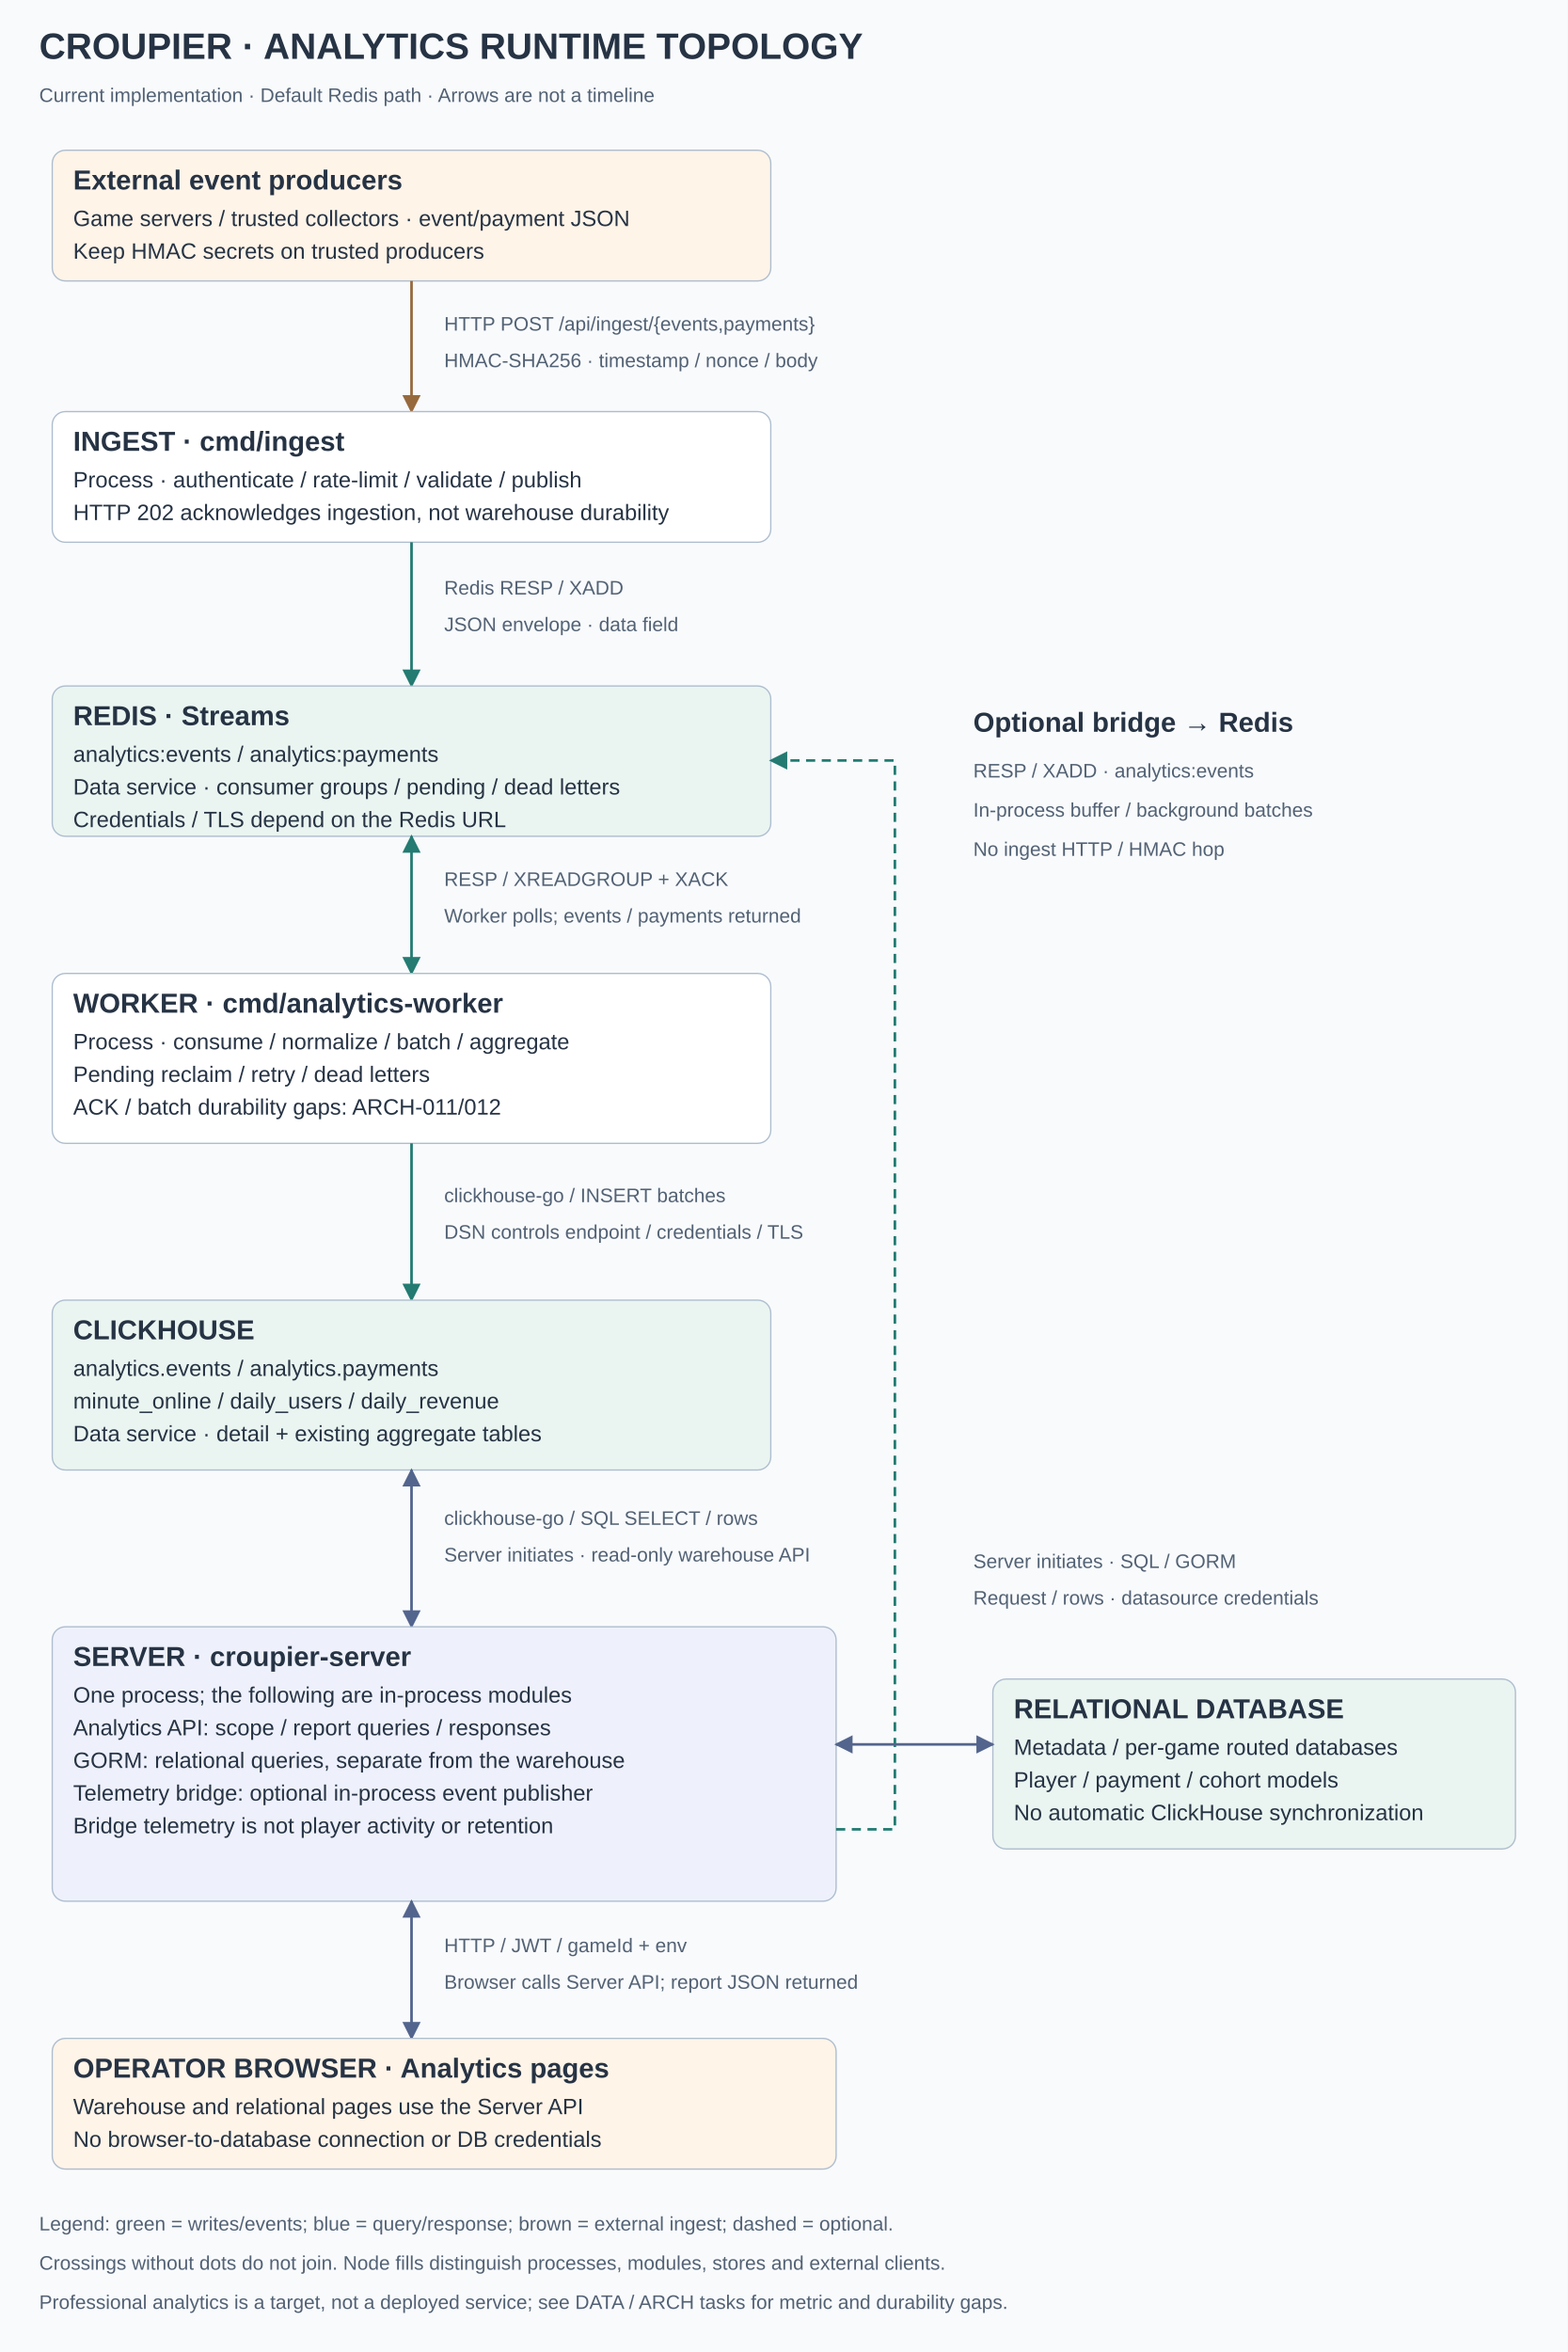
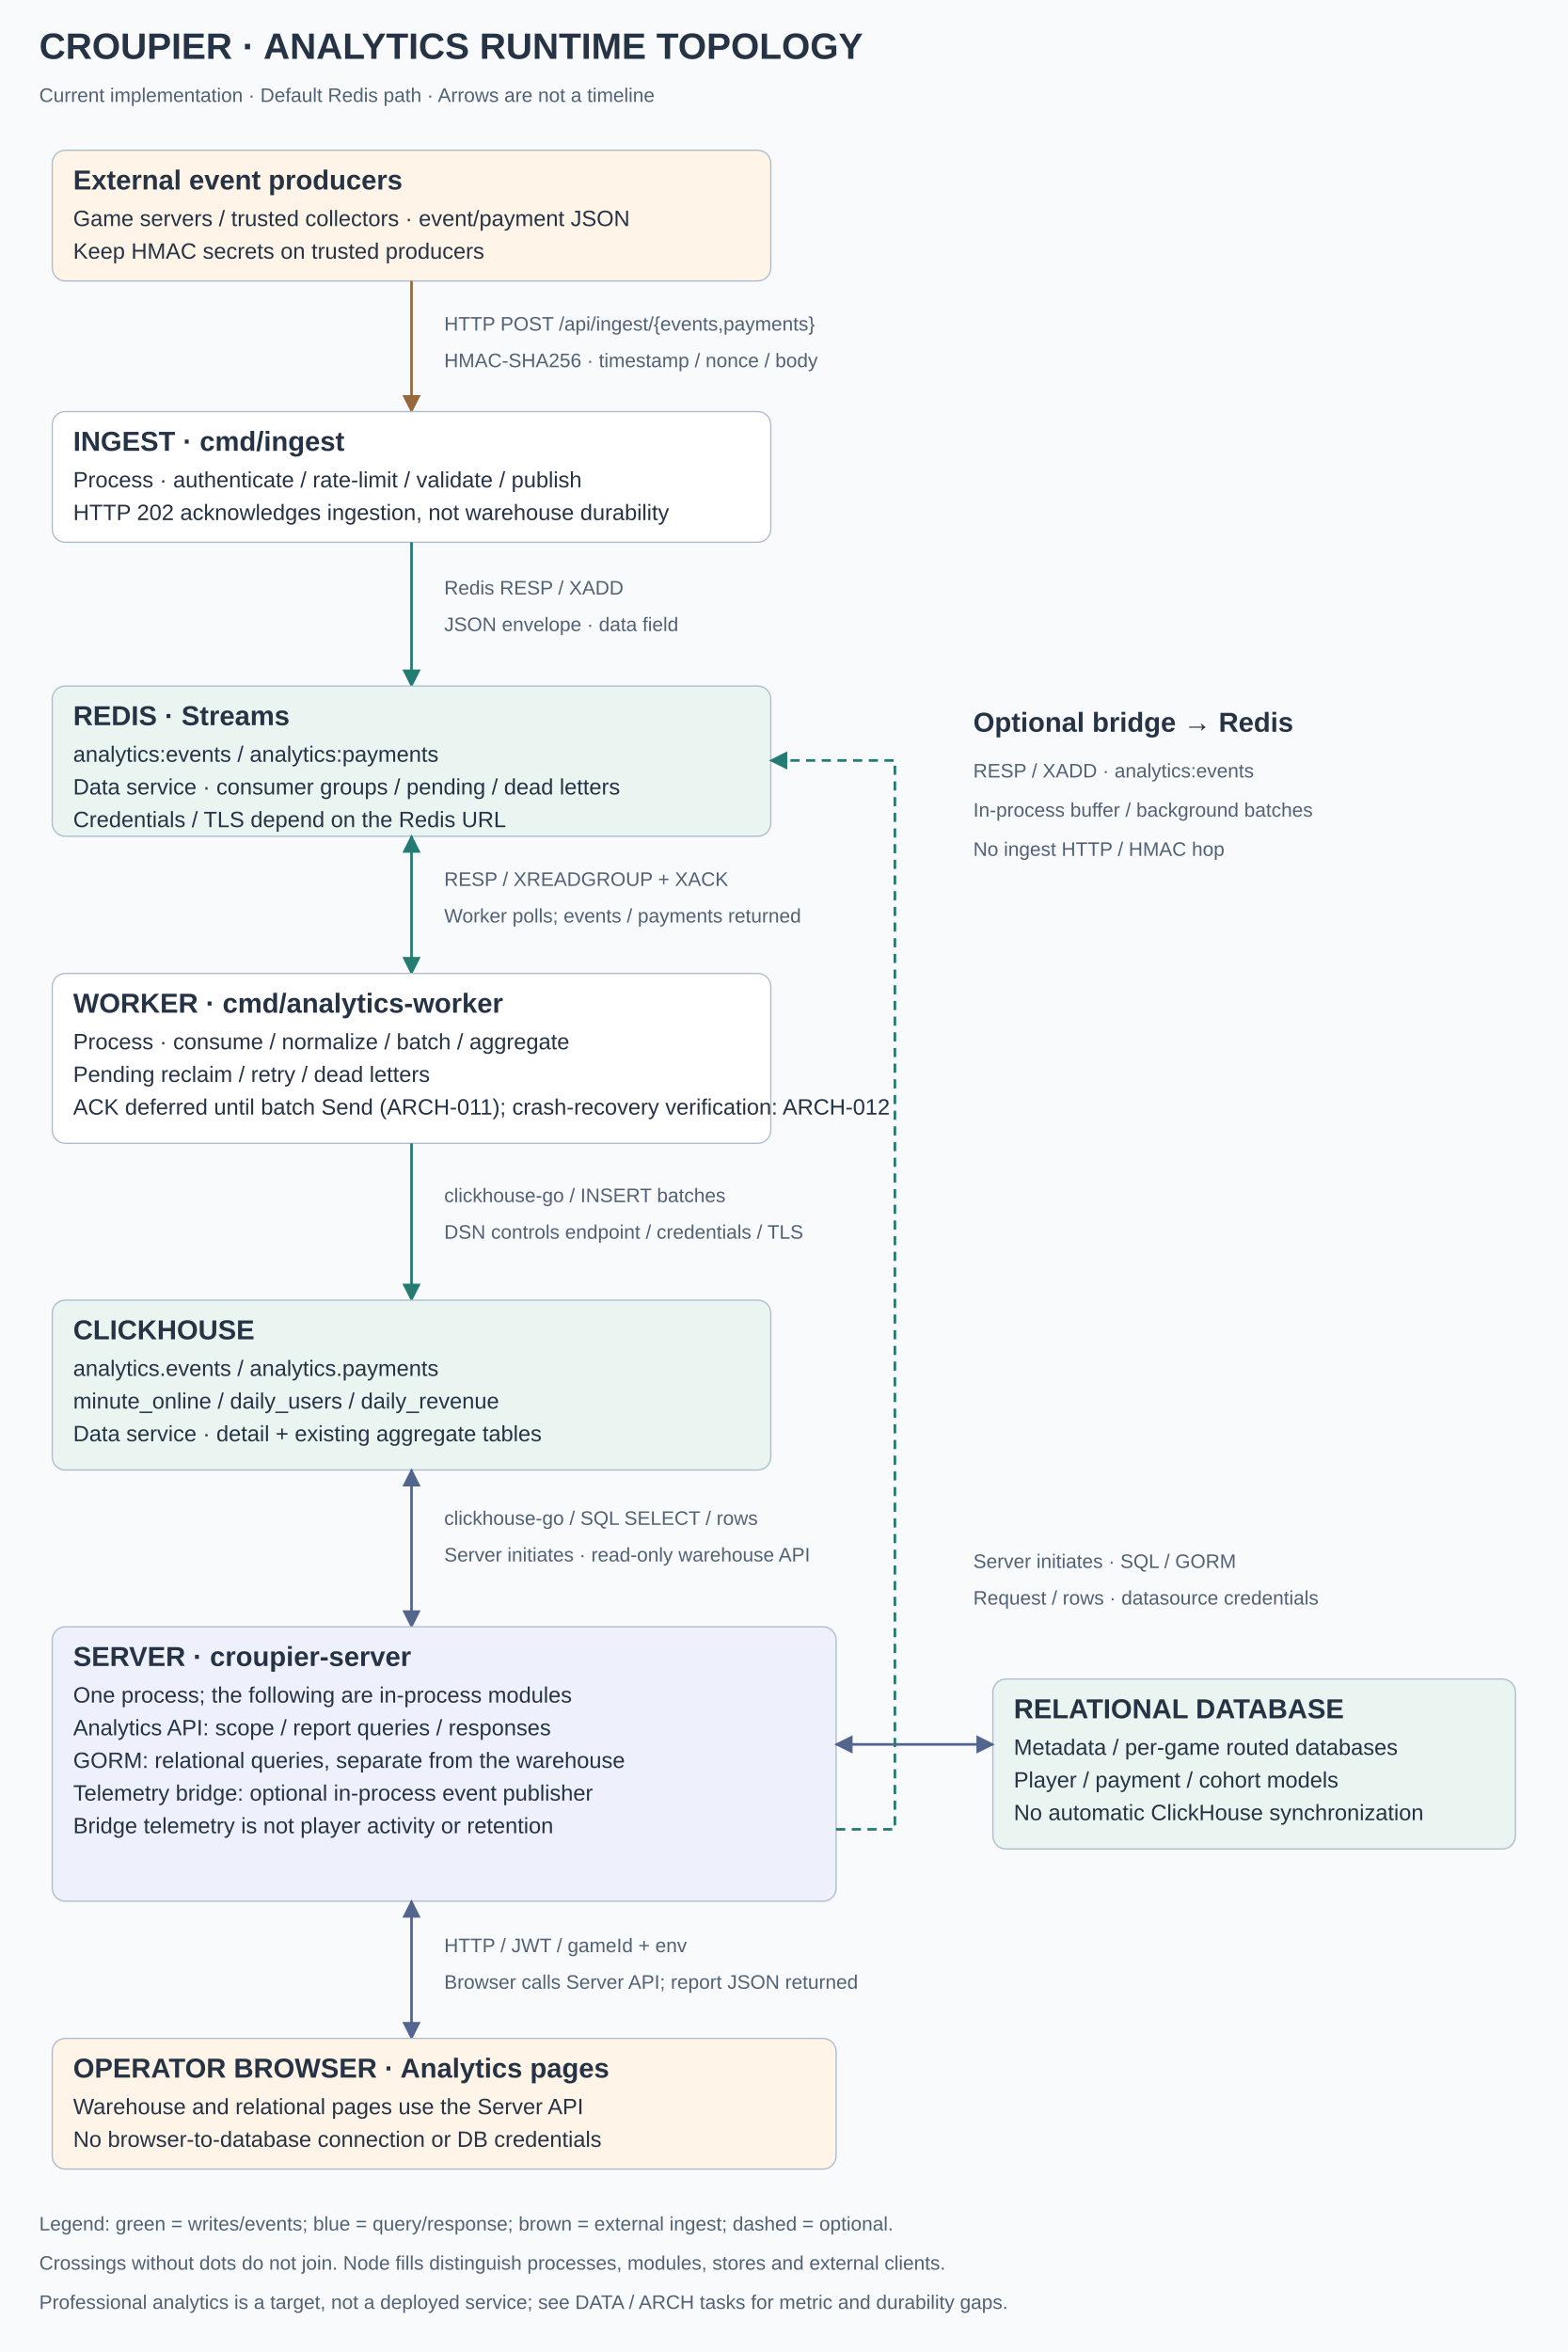
<svg xmlns="http://www.w3.org/2000/svg" data-check-edges="true" width="1200" height="1800" viewBox="0 0 1200 1800" role="img" aria-labelledby="title desc">
  <defs>
    <marker id="control" viewBox="0 0 10 10" refX="9" refY="5" markerWidth="7" markerHeight="7" orient="auto-start-reverse">
      <path d="M0 0L10 5L0 10Z" fill="#53658d" />
    </marker>
    <marker id="data" viewBox="0 0 10 10" refX="9" refY="5" markerWidth="7" markerHeight="7" orient="auto-start-reverse">
      <path d="M0 0L10 5L0 10Z" fill="#237b72" />
    </marker>
    <marker id="external" viewBox="0 0 10 10" refX="9" refY="5" markerWidth="7" markerHeight="7" orient="auto-start-reverse">
      <path d="M0 0L10 5L0 10Z" fill="#976a3d" />
    </marker>
  </defs>
  <style>text{font:17px Arial,'Noto Sans CJK SC','Microsoft YaHei',sans-serif;fill:#263344}.title{font-size:28px;font-weight:700}.head{font-size:21px;font-weight:700}.small{font-size:15px;fill:#526174}.edge{stroke-width:2;fill:none}.control{stroke:#53658d}.data{stroke:#237b72}.external{stroke:#976a3d}.optional{stroke-dasharray:7 5}.life{stroke:#bdc6d2;stroke-width:1.3;stroke-dasharray:5 6}.message{paint-order:stroke;stroke:#f8fafc;stroke-width:6px;stroke-linejoin:round}</style>
  <rect width="1200" height="1800" fill="#f8fafc" />
  <text x="30" y="45" class="title" text-anchor="start">CROUPIER · ANALYTICS RUNTIME TOPOLOGY</text>
  <text x="30" y="78" class="small" text-anchor="start">Current implementation · Default Redis path · Arrows are not a timeline</text>
  <g data-node="External event producers">
    <rect x="40" y="115" width="550" height="100" rx="10" fill="#fff4e8" stroke="#aebdce" />
    <text x="56" y="145" class="head" text-anchor="start">External event producers</text>
    <text x="56" y="173" class="" text-anchor="start">Game servers / trusted collectors · event/payment JSON</text>
    <text x="56" y="198" class="" text-anchor="start">Keep HMAC secrets on trusted producers</text>
  </g>
  <path d="M315 215 V315" class="edge external" marker-end="url(#external)" />
  <text x="340" y="253" class="small" text-anchor="start">HTTP POST /api/ingest/{events,payments}</text>
  <text x="340" y="281" class="small" text-anchor="start">HMAC-SHA256 · timestamp / nonce / body</text>
  <g data-node="INGEST · cmd/ingest">
    <rect x="40" y="315" width="550" height="100" rx="10" fill="#fff" stroke="#aebdce" />
    <text x="56" y="345" class="head" text-anchor="start">INGEST · cmd/ingest</text>
    <text x="56" y="373" class="" text-anchor="start">Process · authenticate / rate-limit / validate / publish</text>
    <text x="56" y="398" class="" text-anchor="start">HTTP 202 acknowledges ingestion, not warehouse durability</text>
  </g>
  <path d="M315 415 V525" class="edge data" marker-end="url(#data)" />
  <text x="340" y="455" class="small" text-anchor="start">Redis RESP / XADD</text>
  <text x="340" y="483" class="small" text-anchor="start">JSON envelope · data field</text>
  <g data-node="REDIS · Streams">
    <rect x="40" y="525" width="550" height="115" rx="10" fill="#eaf5f1" stroke="#aebdce" />
    <text x="56" y="555" class="head" text-anchor="start">REDIS · Streams</text>
    <text x="56" y="583" class="" text-anchor="start">analytics:events / analytics:payments</text>
    <text x="56" y="608" class="" text-anchor="start">Data service · consumer groups / pending / dead letters</text>
    <text x="56" y="633" class="" text-anchor="start">Credentials / TLS depend on the Redis URL</text>
  </g>
  <path d="M315 640 V745" class="edge data" marker-end="url(#data)" marker-start="url(#data)" />
  <text x="340" y="678" class="small" text-anchor="start">RESP / XREADGROUP + XACK</text>
  <text x="340" y="706" class="small" text-anchor="start">Worker polls; events / payments returned</text>
  <g data-node="WORKER · cmd/analytics-worker">
    <rect x="40" y="745" width="550" height="130" rx="10" fill="#fff" stroke="#aebdce" />
    <text x="56" y="775" class="head" text-anchor="start">WORKER · cmd/analytics-worker</text>
    <text x="56" y="803" class="" text-anchor="start">Process · consume / normalize / batch / aggregate</text>
    <text x="56" y="828" class="" text-anchor="start">Pending reclaim / retry / dead letters</text>
-     <text x="56" y="853" class="" text-anchor="start">ACK / batch durability gaps: ARCH-011/012</text>
+     <text x="56" y="853" class="" text-anchor="start">ACK deferred until batch Send (ARCH-011); crash-recovery verification: ARCH-012</text>
  </g>
  <path d="M315 875 V995" class="edge data" marker-end="url(#data)" />
  <text x="340" y="920" class="small" text-anchor="start">clickhouse-go / INSERT batches</text>
  <text x="340" y="948" class="small" text-anchor="start">DSN controls endpoint / credentials / TLS</text>
  <g data-node="CLICKHOUSE">
    <rect x="40" y="995" width="550" height="130" rx="10" fill="#eaf5f1" stroke="#aebdce" />
    <text x="56" y="1025" class="head" text-anchor="start">CLICKHOUSE</text>
    <text x="56" y="1053" class="" text-anchor="start">analytics.events / analytics.payments</text>
    <text x="56" y="1078" class="" text-anchor="start">minute_online / daily_users / daily_revenue</text>
    <text x="56" y="1103" class="" text-anchor="start">Data service · detail + existing aggregate tables</text>
  </g>
  <path d="M315 1245 V1125" class="edge control" marker-end="url(#control)" marker-start="url(#control)" />
  <text x="340" y="1167" class="small" text-anchor="start">clickhouse-go / SQL SELECT / rows</text>
  <text x="340" y="1195" class="small" text-anchor="start">Server initiates · read-only warehouse API</text>
  <g data-node="SERVER · croupier-server">
    <rect x="40" y="1245" width="600" height="210" rx="10" fill="#eef1fb" stroke="#aebdce" />
    <text x="56" y="1275" class="head" text-anchor="start">SERVER · croupier-server</text>
    <text x="56" y="1303" class="" text-anchor="start">One process; the following are in-process modules</text>
    <text x="56" y="1328" class="" text-anchor="start">Analytics API: scope / report queries / responses</text>
    <text x="56" y="1353" class="" text-anchor="start">GORM: relational queries, separate from the warehouse</text>
    <text x="56" y="1378" class="" text-anchor="start">Telemetry bridge: optional in-process event publisher</text>
    <text x="56" y="1403" class="" text-anchor="start">Bridge telemetry is not player activity or retention</text>
  </g>
  <path d="M640 1400 H685 V582 H590" class="edge data optional" marker-end="url(#data)" />
  <text x="745" y="560" class="head" text-anchor="start">Optional bridge → Redis</text>
  <text x="745" y="595" class="small" text-anchor="start">RESP / XADD · analytics:events</text>
  <text x="745" y="625" class="small" text-anchor="start">In-process buffer / background batches</text>
  <text x="745" y="655" class="small" text-anchor="start">No ingest HTTP / HMAC hop</text>
  <text x="745" y="1200" class="small" text-anchor="start">Server initiates · SQL / GORM</text>
  <text x="745" y="1228" class="small" text-anchor="start">Request / rows · datasource credentials</text>
  <g data-node="RELATIONAL DATABASE">
    <rect x="760" y="1285" width="400" height="130" rx="10" fill="#eaf5f1" stroke="#aebdce" />
    <text x="776" y="1315" class="head" text-anchor="start">RELATIONAL DATABASE</text>
    <text x="776" y="1343" class="" text-anchor="start">Metadata / per-game routed databases</text>
    <text x="776" y="1368" class="" text-anchor="start">Player / payment / cohort models</text>
    <text x="776" y="1393" class="" text-anchor="start">No automatic ClickHouse synchronization</text>
  </g>
  <path d="M640 1335 H760" class="edge control" marker-end="url(#control)" marker-start="url(#control)" />
  <path d="M315 1560 V1455" class="edge control" marker-end="url(#control)" marker-start="url(#control)" />
  <text x="340" y="1494" class="small" text-anchor="start">HTTP / JWT / gameId + env</text>
  <text x="340" y="1522" class="small" text-anchor="start">Browser calls Server API; report JSON returned</text>
  <g data-node="OPERATOR BROWSER · Analytics pages">
    <rect x="40" y="1560" width="600" height="100" rx="10" fill="#fff4e8" stroke="#aebdce" />
    <text x="56" y="1590" class="head" text-anchor="start">OPERATOR BROWSER · Analytics pages</text>
    <text x="56" y="1618" class="" text-anchor="start">Warehouse and relational pages use the Server API</text>
    <text x="56" y="1643" class="" text-anchor="start">No browser-to-database connection or DB credentials</text>
  </g>
  <text x="30" y="1707" class="small" text-anchor="start">Legend: green = writes/events; blue = query/response; brown = external ingest; dashed = optional.</text>
  <text x="30" y="1737" class="small" text-anchor="start">Crossings without dots do not join. Node fills distinguish processes, modules, stores and external clients.</text>
  <text x="30" y="1767" class="small" text-anchor="start">Professional analytics is a target, not a deployed service; see DATA / ARCH tasks for metric and durability gaps.</text>
</svg>
